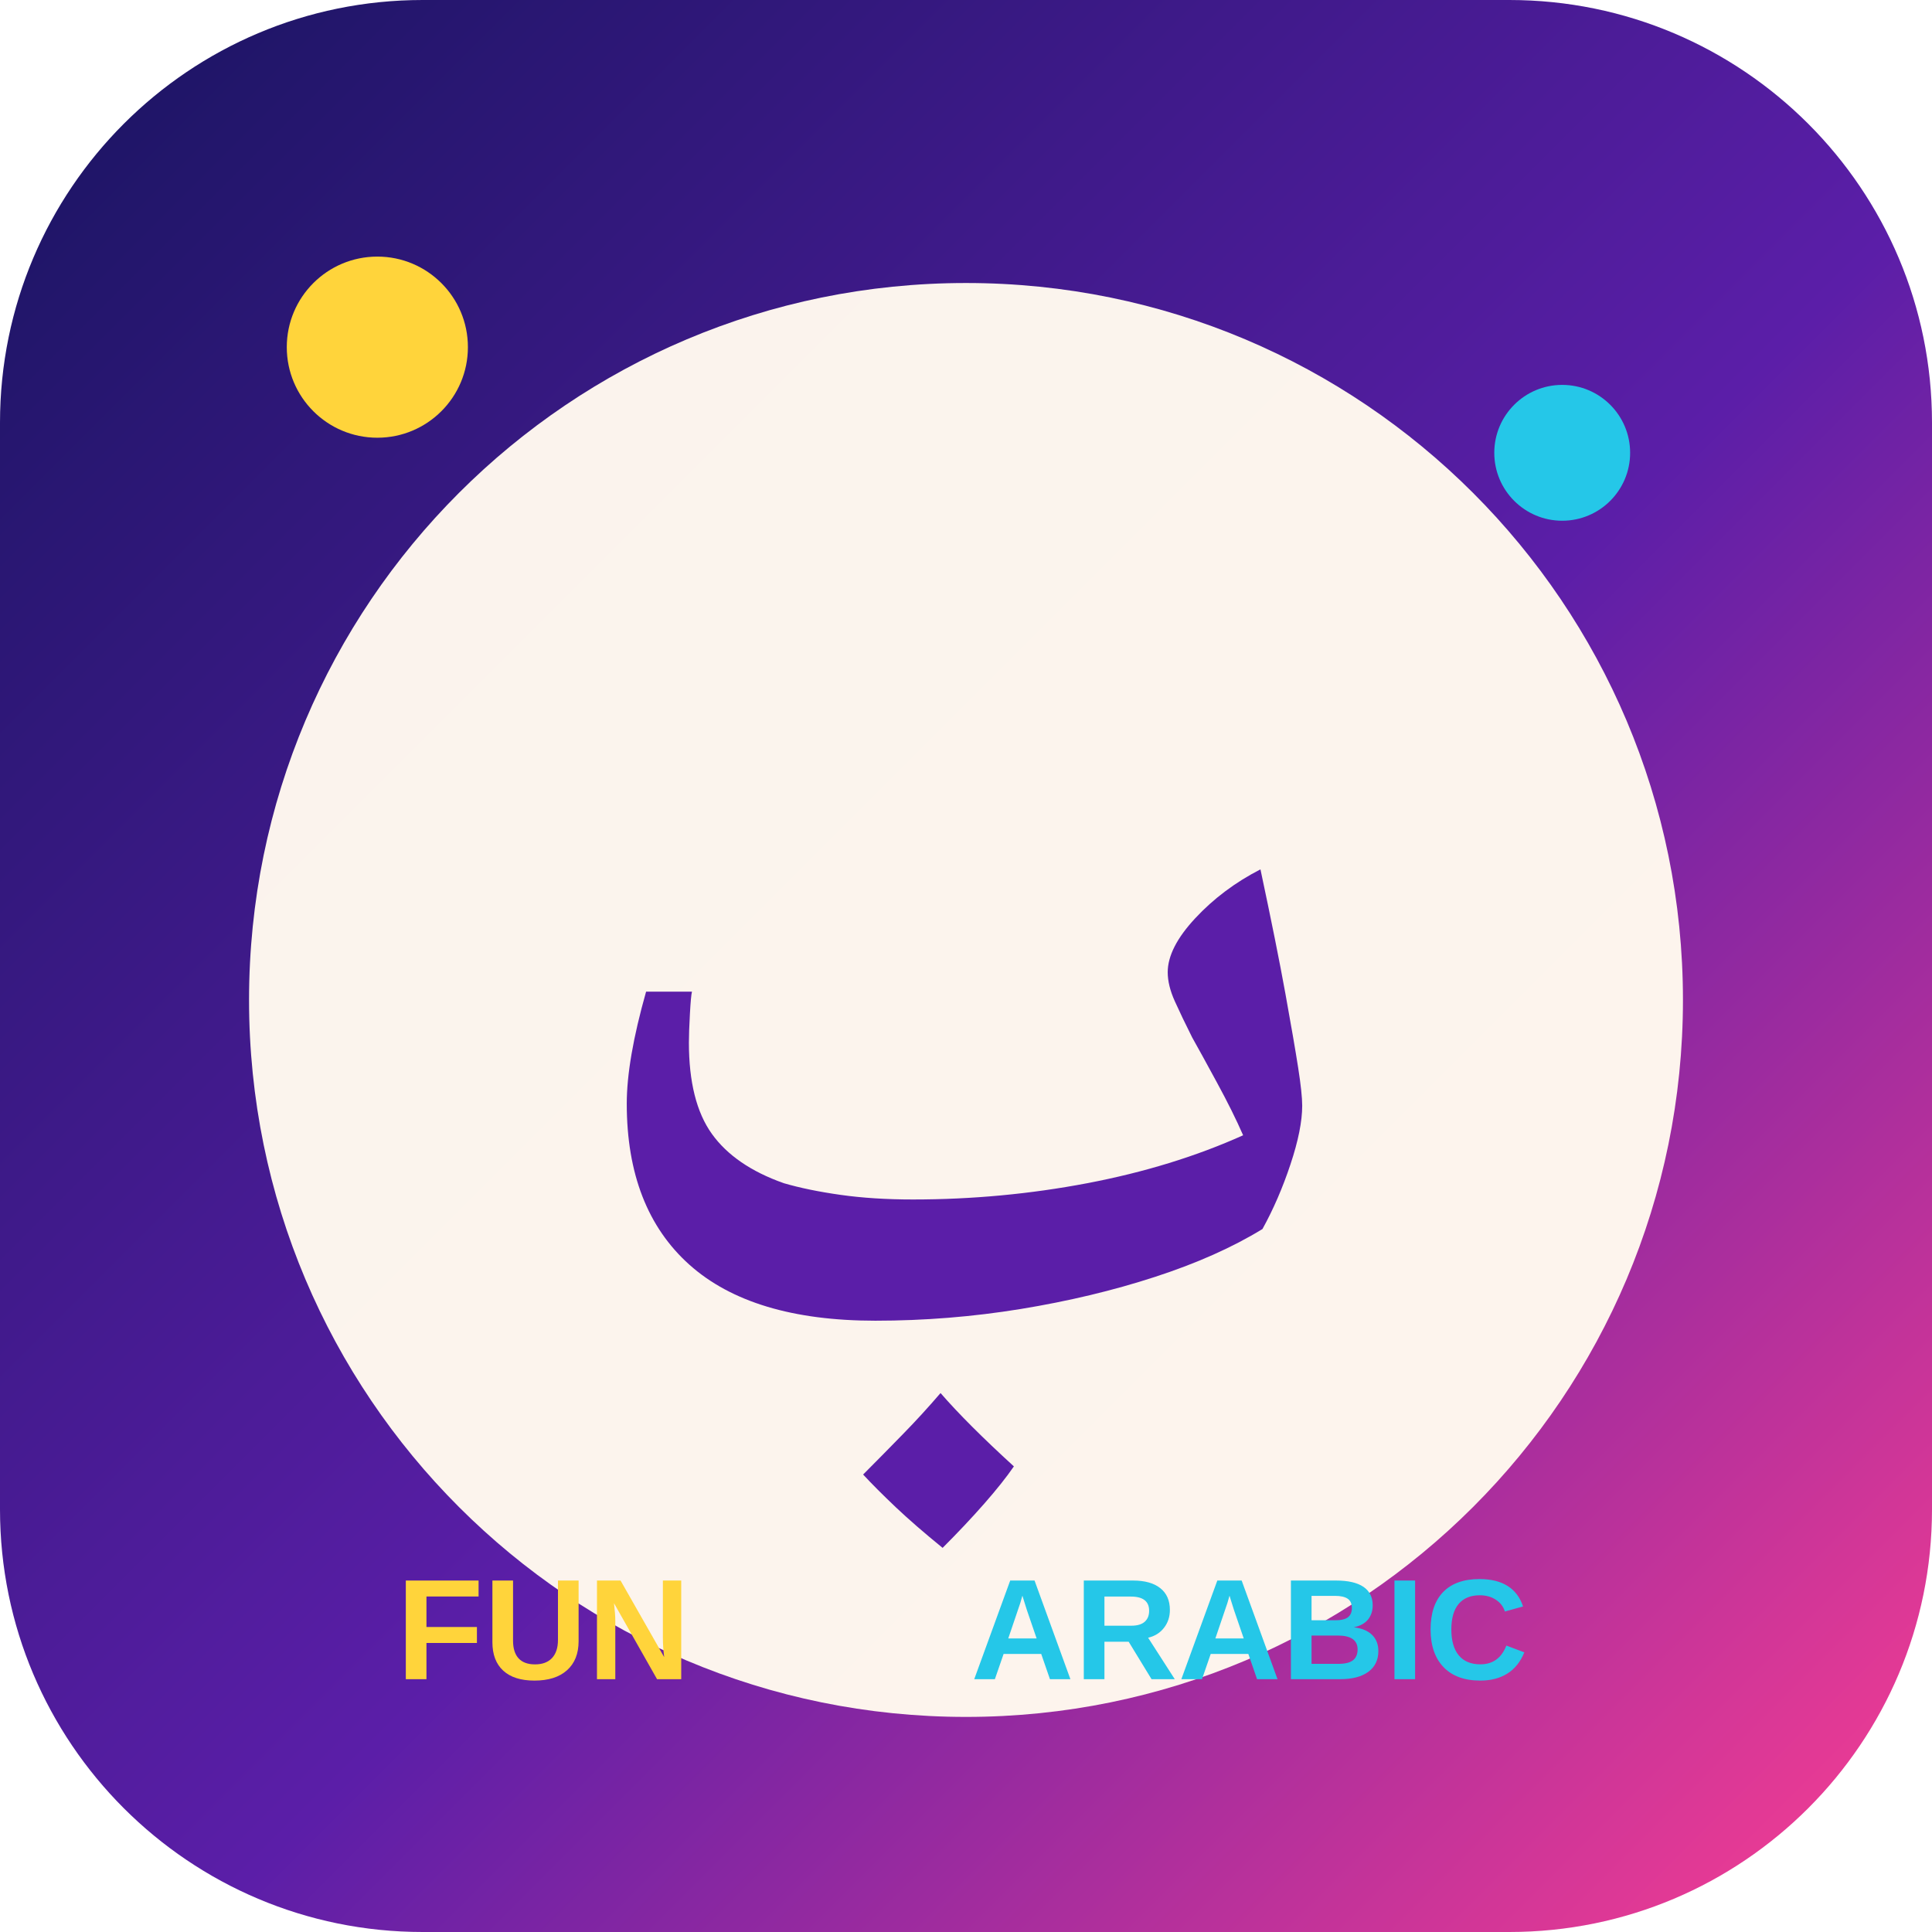
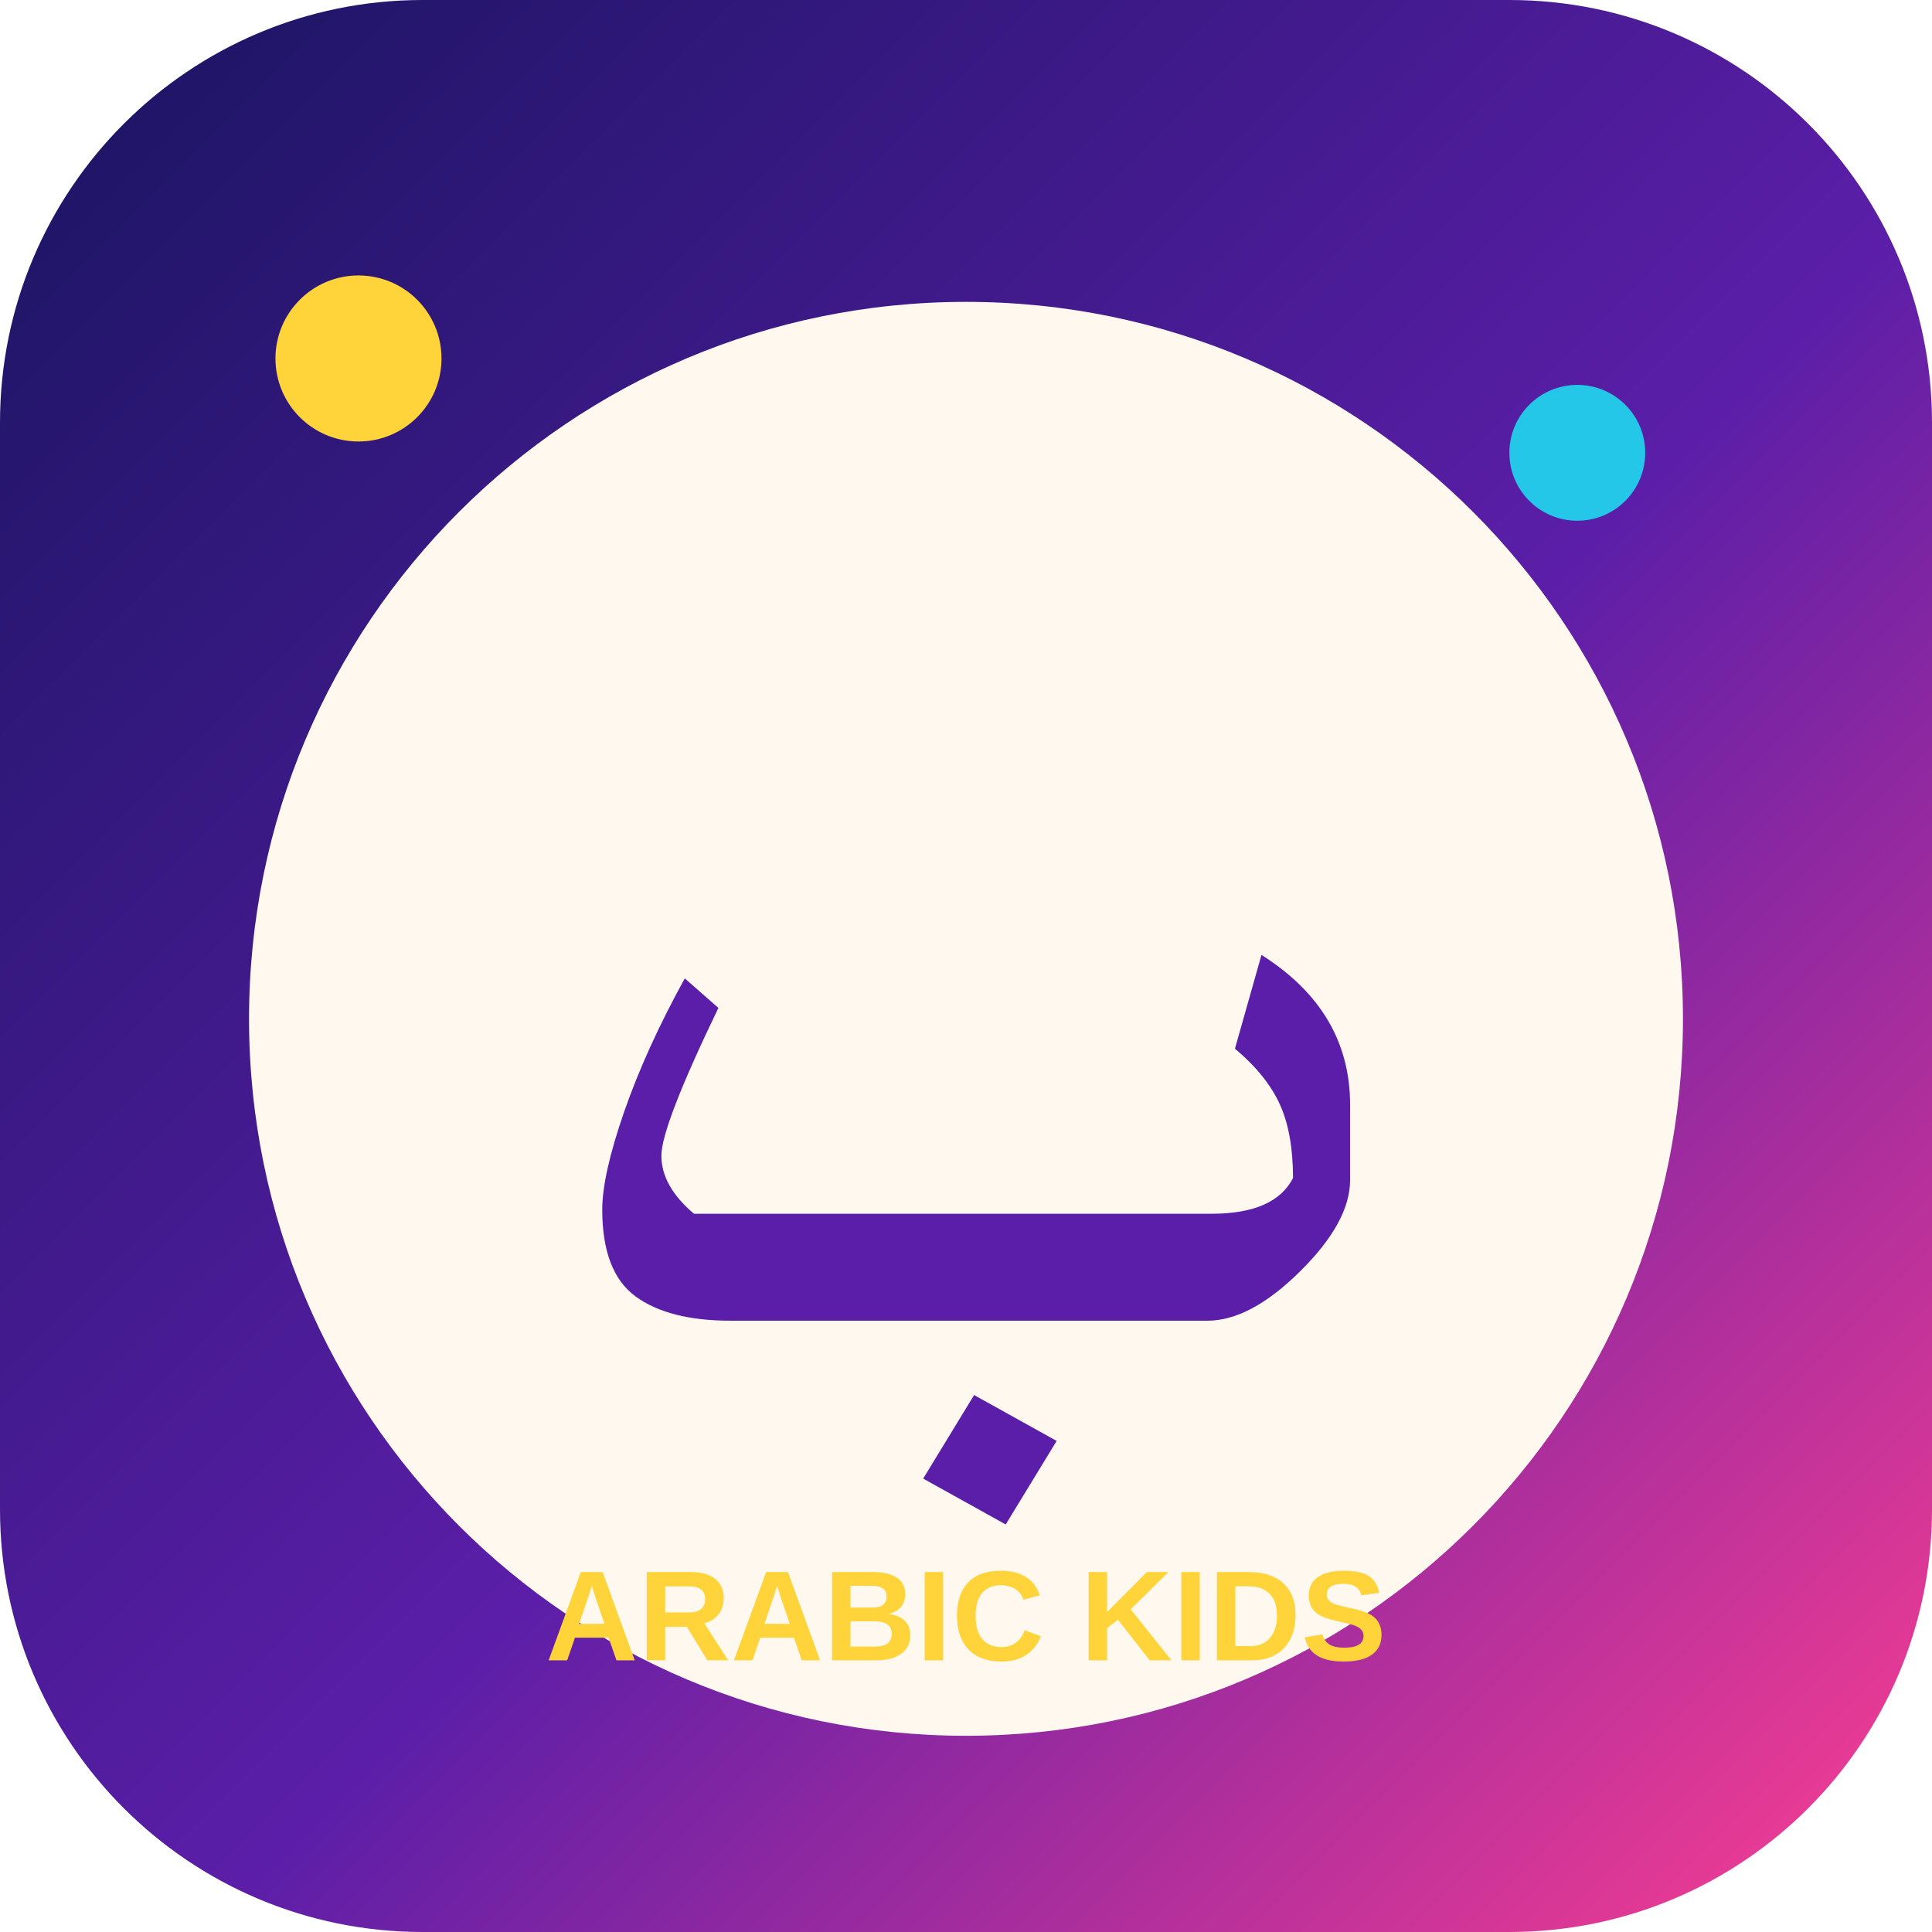
<svg xmlns="http://www.w3.org/2000/svg" viewBox="0 0 512 512">
  <defs>
    <linearGradient id="g" x1="0" y1="0" x2="1" y2="1">
      <stop stop-color="#17145f" />
      <stop offset=".55" stop-color="#5b1ea8" />
      <stop offset="1" stop-color="#ff3f91" />
    </linearGradient>
  </defs>
  <rect width="512" height="512" rx="112" fill="url(#g)" />
-   <circle cx="100" cy="92" r="24" fill="#ffd43b" />
-   <circle cx="414" cy="120" r="18" fill="#25c7e8" />
-   <path d="M256 75c105 0 190 85 190 190s-85 190-190 190S66 370 66 265 151 75 256 75Z" fill="#fff8ef" opacity=".98" />
-   <text x="256" y="350" text-anchor="middle" font-family="Noto Naskh Arabic, serif" font-size="270" font-weight="700" fill="#5b1ea8">ب</text>
-   <text x="105" y="445" font-family="Arial, sans-serif" font-size="38" font-weight="700" fill="#ffd43b">FUN</text>
-   <text x="405" y="445" text-anchor="end" font-family="Arial, sans-serif" font-size="38" font-weight="700" fill="#25c7e8">ARABIC</text>
+   <circle cx="95" cy="95" r="22" fill="#ffd43b" />
+   <circle cx="418" cy="120" r="18" fill="#25c7e8" />
+   <circle cx="256" cy="270" r="190" fill="#fff8ef" />
+   <text x="256" y="350" text-anchor="middle" font-family="serif" font-size="270" font-weight="700" fill="#5b1ea8">ب</text>
+   <text x="256" y="440" text-anchor="middle" font-family="Arial" font-size="34" font-weight="700" fill="#ffd43b">ARABIC KIDS</text>
</svg>
